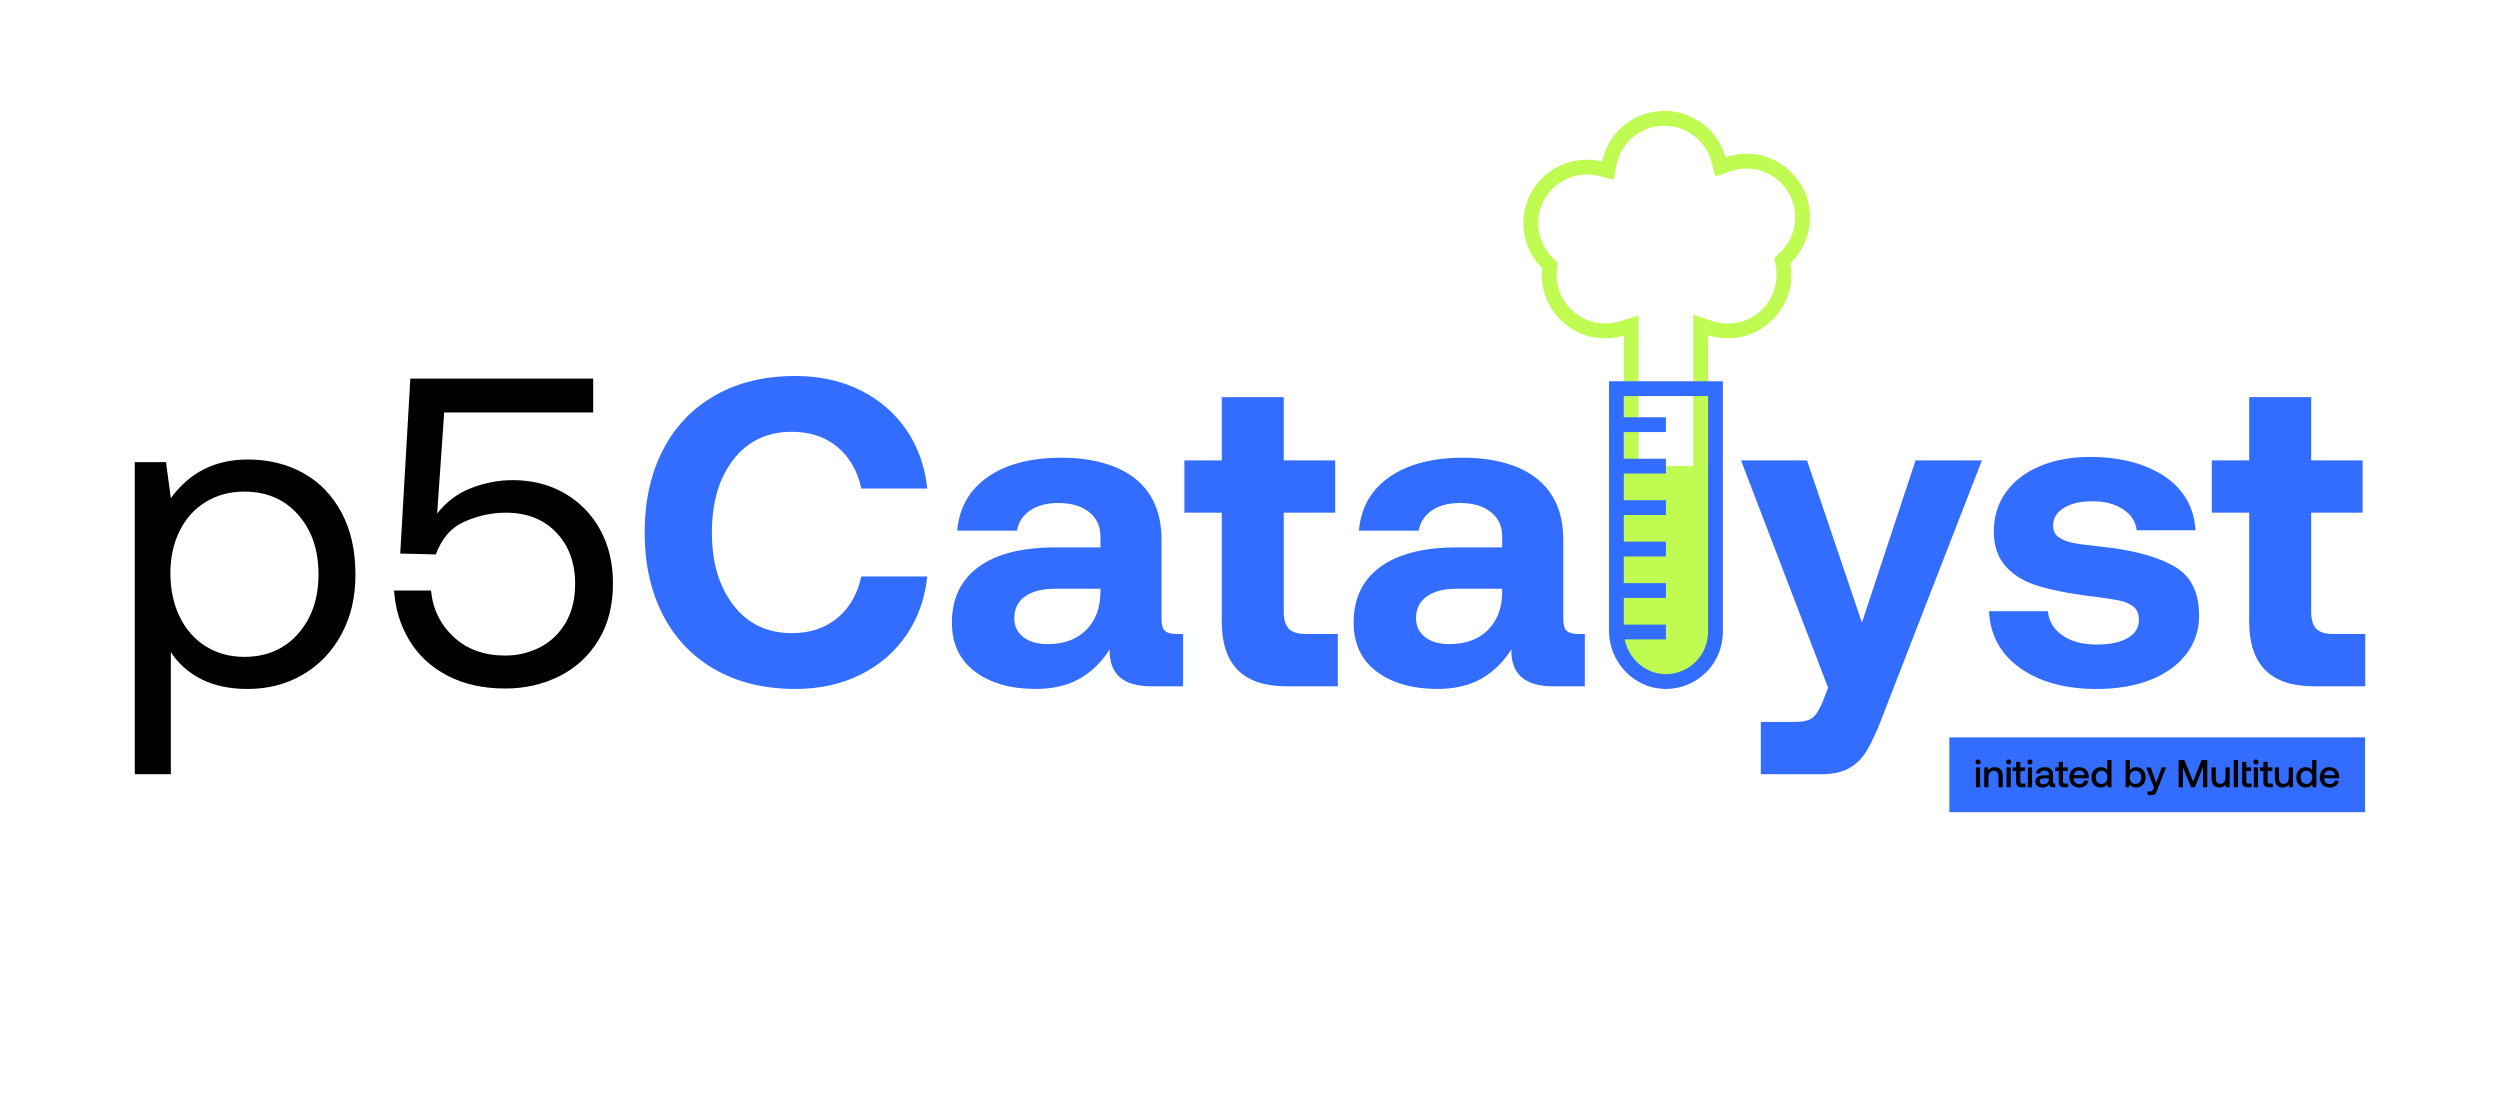
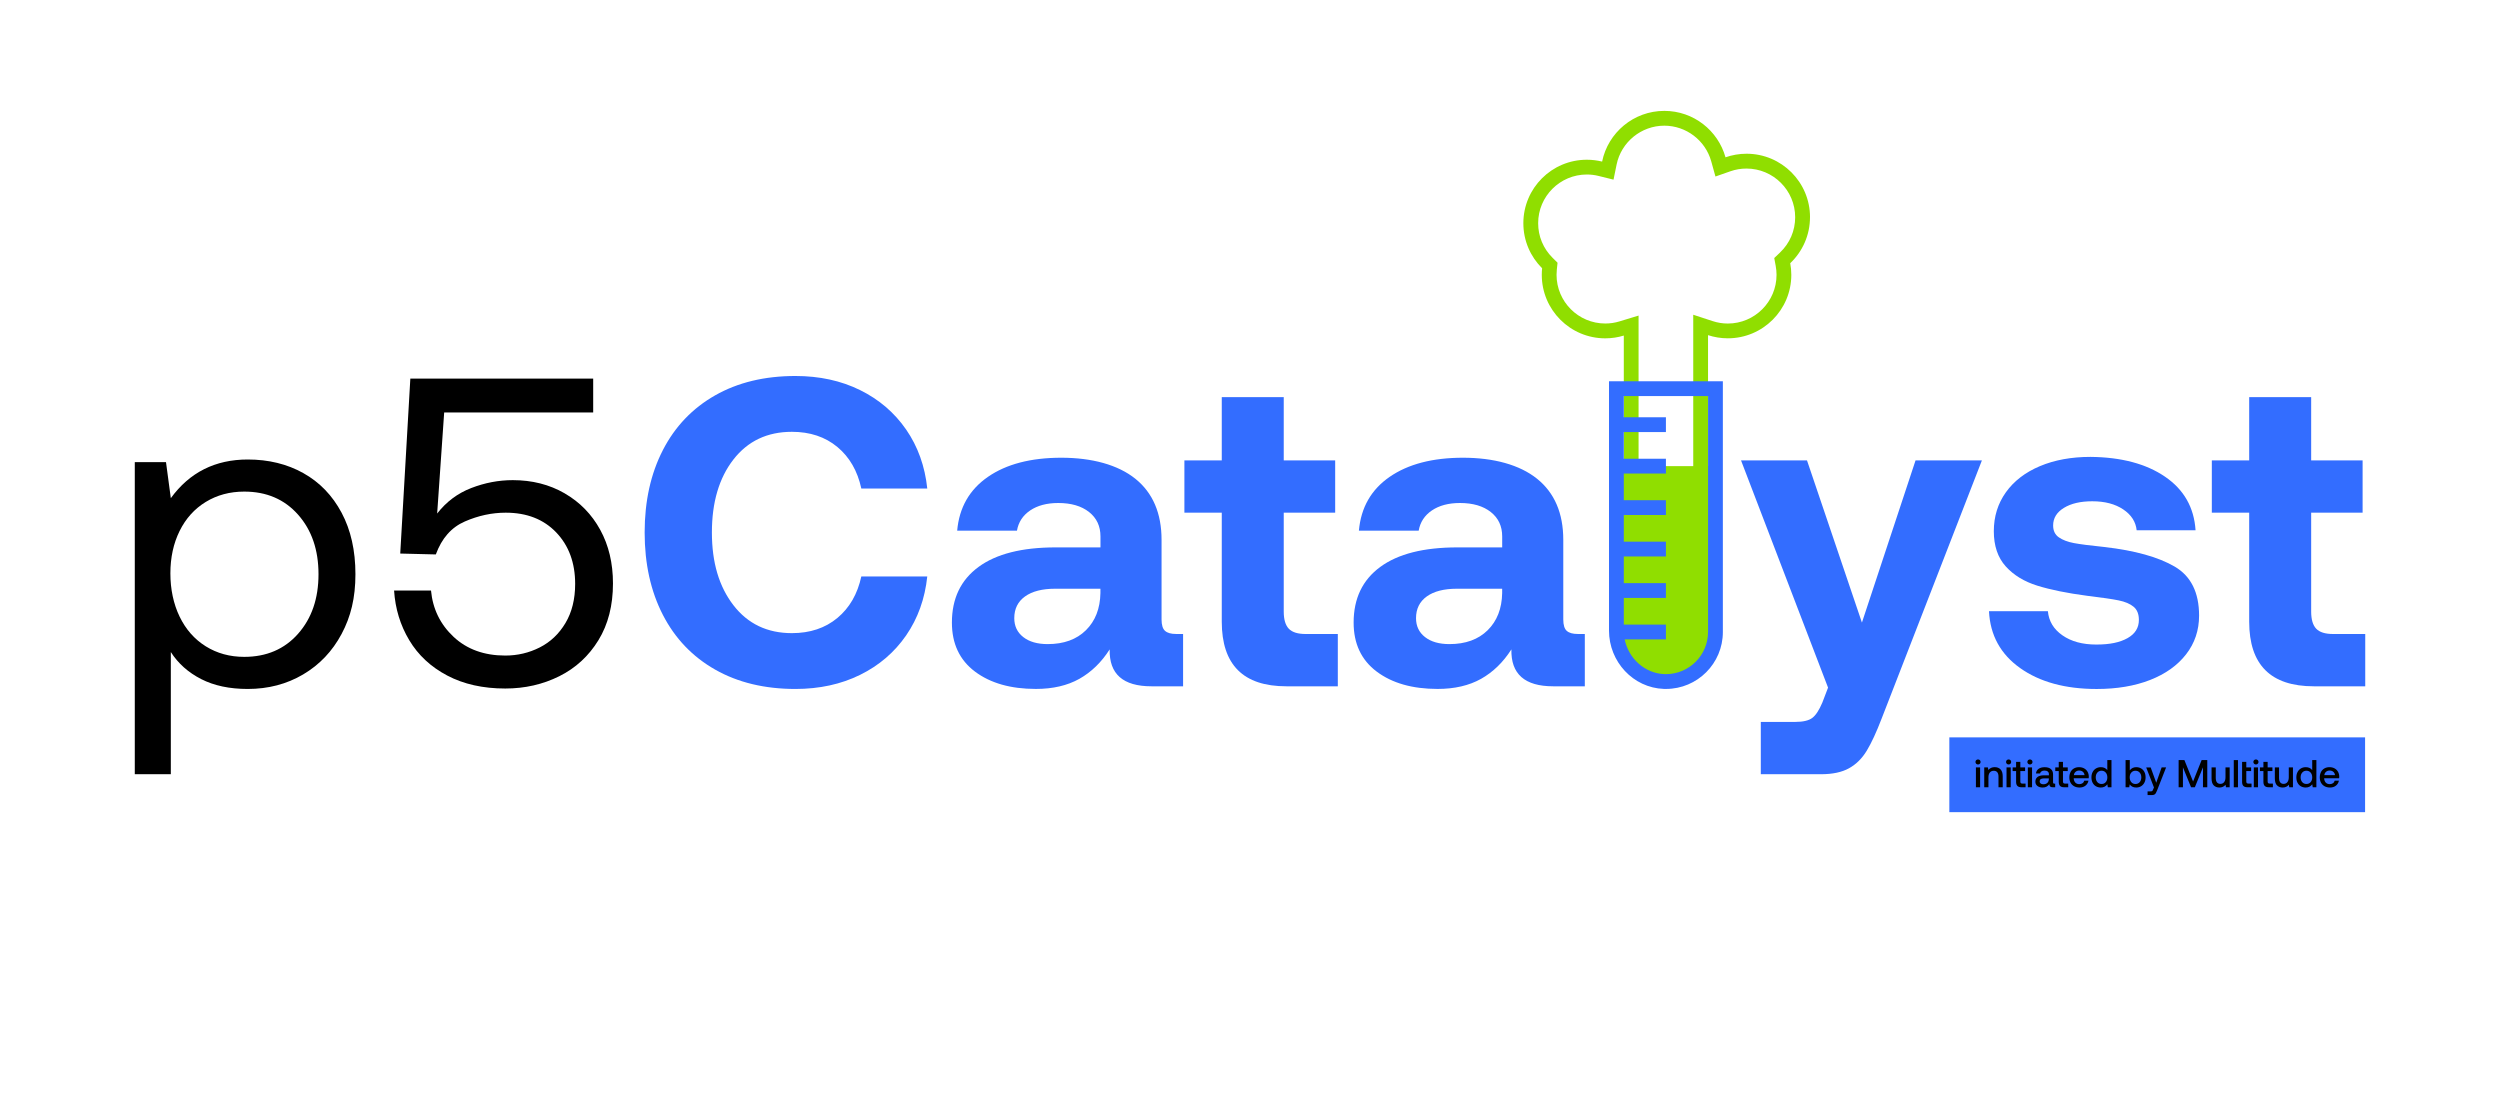
<svg xmlns="http://www.w3.org/2000/svg" id="Layer_2" data-name="Layer 2" viewBox="0 0 958 418.76" version="1.1">
  <defs id="defs1">
    <style id="style1">
			.cls-18923742 {
				fill: #000;
			}

			.cls-20982349 {
				fill: #336dff;
			}

			.cls-323489723 {
				fill: none;
			}

			.cls-423482798 {
- 				fill: #bffb50;
+ 				fill: #90de00;
			}
		</style>
  </defs>
  <g id="Layer_1-2" data-name="Layer 1">
    <g id="g33">
      <rect class="cls-323489723" width="958" height="418.76" id="rect1" />
      <g id="g12">
        <path d="M116.24,181.3c6.23,3.48,11.12,8.54,14.65,15.16,3.54,6.63,5.31,14.49,5.31,23.58s-1.77,16.28-5.31,22.91c-3.54,6.63-8.45,11.79-14.74,15.5-6.29,3.71-13.36,5.56-21.22,5.56-6.96,0-12.91-1.26-17.85-3.79-4.94-2.53-8.82-5.98-11.62-10.36v46.82h-13.81v-119.59h11.96l1.85,13.81c7.18-9.88,17.01-14.82,29.48-14.82,7.97,0,15.08,1.74,21.31,5.22ZM114.22,242.86c5.22-5.9,7.83-13.5,7.83-22.82s-2.61-16.93-7.83-22.82c-5.22-5.9-12.1-8.84-20.63-8.84-5.5,0-10.42,1.32-14.74,3.96-4.32,2.64-7.66,6.35-10.02,11.12-2.36,4.77-3.54,10.19-3.54,16.25s1.18,11.71,3.54,16.59c2.36,4.88,5.7,8.67,10.02,11.37,4.32,2.69,9.23,4.04,14.74,4.04,8.53,0,15.41-2.95,20.63-8.84Z" id="path1" class="cls-18923742" />
        <path d="M216.37,189.05c5.84,3.37,10.38,8.03,13.64,13.98,3.26,5.95,4.88,12.8,4.88,20.55,0,8.42-1.85,15.67-5.56,21.73s-8.7,10.67-14.99,13.81c-6.29,3.14-13.2,4.72-20.72,4.72-8.54,0-15.95-1.66-22.23-4.97-6.29-3.31-11.15-7.83-14.57-13.56-3.43-5.73-5.36-12.07-5.81-19.03h14.15c.67,7.07,3.56,13,8.67,17.77,5.11,4.77,11.71,7.16,19.79,7.16,4.72,0,9.12-1.04,13.22-3.12,4.1-2.08,7.38-5.19,9.85-9.35,2.47-4.15,3.71-9.15,3.71-14.99,0-8.08-2.42-14.65-7.24-19.71-4.83-5.05-11.28-7.58-19.37-7.58-5.28,0-10.5,1.12-15.66,3.37-5.17,2.25-8.87,6.46-11.12,12.63l-13.64-.34,3.87-67.04h70.07v12.97h-57.1l-2.69,38.74c3.48-4.49,7.83-7.75,13.05-9.77,5.22-2.02,10.53-3.03,15.92-3.03,7.41,0,14.04,1.68,19.88,5.05Z" id="path2" class="cls-18923742" />
        <path class="cls-20982349" d="M254.02,172.46c4.66-9.04,11.34-16.03,20.04-20.97,8.7-4.94,18.95-7.41,30.74-7.41,9.21,0,17.46,1.8,24.76,5.39,7.3,3.6,13.19,8.65,17.69,15.16,4.49,6.51,7.18,14.04,8.08,22.57h-25.27c-1.46-6.74-4.52-12.04-9.18-15.92-4.66-3.87-10.47-5.81-17.43-5.81-9.43,0-16.9,3.54-22.4,10.61-5.5,7.07-8.25,16.4-8.25,27.96s2.75,20.75,8.25,27.88c5.5,7.13,12.97,10.7,22.4,10.7,6.96,0,12.77-1.94,17.43-5.81,4.66-3.87,7.72-9.18,9.18-15.92h25.27c-.9,8.54-3.6,16.06-8.08,22.57-4.49,6.51-10.39,11.57-17.69,15.16-7.3,3.59-15.55,5.39-24.76,5.39-11.79,0-22.04-2.47-30.74-7.41-8.7-4.94-15.39-11.93-20.04-20.97-4.66-9.04-6.99-19.57-6.99-31.58s2.33-22.54,6.99-31.58Z" id="path3" />
        <path class="cls-20982349" d="M453.36,242.95v20.04h-12.13c-10.89,0-16.23-4.72-16-14.15-3.15,4.94-7.02,8.7-11.62,11.29-4.61,2.58-10.16,3.87-16.67,3.87-9.66,0-17.43-2.22-23.33-6.65-5.9-4.43-8.84-10.7-8.84-18.78,0-9.21,3.39-16.31,10.19-21.31,6.79-5,16.65-7.5,29.56-7.5h17.18v-4.21c0-3.93-1.46-7.04-4.38-9.35-2.92-2.3-6.85-3.45-11.79-3.45-4.38,0-7.97.96-10.78,2.86-2.81,1.91-4.49,4.49-5.05,7.75h-22.91c.78-8.87,4.72-15.75,11.79-20.63s16.45-7.33,28.13-7.33,21.7,2.69,28.38,8.08c6.68,5.39,10.02,13.2,10.02,23.41v30.49c0,2.13.45,3.59,1.35,4.38.9.79,2.3,1.18,4.21,1.18h2.7ZM421.69,225.6h-17.35c-4.94,0-8.79.98-11.54,2.95-2.75,1.97-4.13,4.75-4.13,8.34,0,3.03,1.15,5.45,3.45,7.24,2.3,1.8,5.42,2.69,9.35,2.69,6.17,0,11.06-1.77,14.65-5.31,3.59-3.54,5.45-8.28,5.56-14.23v-1.68Z" id="path4" />
        <path class="cls-20982349" d="M468.18,196.46h-14.32v-20.04h14.32v-24.25h23.75v24.25h19.71v20.04h-19.71v37.9c0,3.03.65,5.22,1.94,6.57,1.29,1.35,3.45,2.02,6.48,2.02h12.3v20.04h-19.71c-16.51,0-24.76-8.25-24.76-24.76v-41.77Z" id="path5" />
        <path class="cls-20982349" d="M607.3,242.95v20.04h-12.13c-10.89,0-16.23-4.72-16-14.15-3.15,4.94-7.02,8.7-11.62,11.29-4.61,2.58-10.16,3.87-16.67,3.87-9.66,0-17.43-2.22-23.33-6.65-5.9-4.43-8.84-10.7-8.84-18.78,0-9.21,3.39-16.31,10.19-21.31,6.79-5,16.65-7.5,29.56-7.5h17.18v-4.21c0-3.93-1.46-7.04-4.38-9.35-2.92-2.3-6.85-3.45-11.79-3.45-4.38,0-7.97.96-10.78,2.86-2.81,1.91-4.49,4.49-5.05,7.75h-22.91c.78-8.87,4.72-15.75,11.79-20.63s16.45-7.33,28.13-7.33,21.7,2.69,28.38,8.08c6.68,5.39,10.02,13.2,10.02,23.41v30.49c0,2.13.45,3.59,1.35,4.38.9.79,2.3,1.18,4.21,1.18h2.7ZM575.64,225.6h-17.35c-4.94,0-8.79.98-11.54,2.95-2.75,1.97-4.13,4.75-4.13,8.34,0,3.03,1.15,5.45,3.45,7.24,2.3,1.8,5.42,2.69,9.35,2.69,6.17,0,11.06-1.77,14.65-5.31,3.59-3.54,5.45-8.28,5.56-14.23v-1.68Z" id="path6" />
        <path class="cls-20982349" d="M692.44,176.42l21.05,62.15,20.55-62.15h25.43l-38.4,98.87c-2.02,5.28-3.93,9.4-5.73,12.38-1.8,2.97-4.07,5.22-6.82,6.74-2.75,1.52-6.32,2.27-10.7,2.27h-23.08v-20.04h13.14c3.03,0,5.22-.51,6.57-1.52s2.64-2.98,3.87-5.89l2.19-5.73-33.35-87.08h25.26Z" id="path7" />
        <path class="cls-20982349" d="M784.75,234.19c.34,3.82,2.19,6.91,5.56,9.26,3.37,2.36,7.69,3.54,12.97,3.54s9.04-.81,11.96-2.44c2.92-1.63,4.38-3.96,4.38-6.99,0-2.25-.67-3.93-2.02-5.05-1.35-1.12-3.26-1.94-5.73-2.44-2.47-.51-6.51-1.09-12.13-1.77-7.64-1.01-13.98-2.3-19.03-3.87-5.05-1.57-9.1-4.04-12.13-7.41-3.03-3.37-4.55-7.86-4.55-13.47s1.54-10.58,4.63-14.91c3.09-4.32,7.44-7.66,13.05-10.02,5.61-2.36,12.07-3.54,19.37-3.54,11.79.11,21.31,2.64,28.55,7.58,7.24,4.94,11.14,11.79,11.71,20.55h-22.57c-.34-3.26-2.05-5.92-5.14-8-3.09-2.08-7.05-3.12-11.88-3.12-4.49,0-8.11.84-10.86,2.53-2.75,1.68-4.13,3.93-4.13,6.74,0,2.02.73,3.54,2.19,4.55,1.46,1.01,3.37,1.74,5.73,2.19,2.36.45,6.29.96,11.79,1.52,11.68,1.35,20.63,3.85,26.87,7.5,6.23,3.65,9.35,9.91,9.35,18.78,0,5.62-1.66,10.56-4.97,14.82-3.31,4.27-7.92,7.55-13.81,9.85-5.9,2.3-12.72,3.45-20.46,3.45-12.02,0-21.79-2.67-29.31-8-7.52-5.33-11.51-12.6-11.96-21.81h22.57Z" id="path8" />
        <path class="cls-20982349" d="M861.89,196.46h-14.32v-20.04h14.32v-24.25h23.75v24.25h19.71v20.04h-19.71v37.9c0,3.03.65,5.22,1.94,6.57,1.29,1.35,3.45,2.02,6.48,2.02h12.3v20.04h-19.71c-16.51,0-24.76-8.25-24.76-24.76v-41.77Z" id="path9" />
        <g id="g11">
          <path class="cls-423482798" d="M693.6,83.24c0-13.44-10.89-24.33-24.33-24.33-2.82,0-5.53.49-8.06,1.37-2.86-10.26-12.26-17.79-23.44-17.79-11.76,0-21.57,8.34-23.84,19.43-1.88-.46-3.83-.71-5.85-.71-13.44,0-24.33,10.89-24.33,24.33,0,6.75,2.75,12.85,7.19,17.26-.09.83-.13,1.67-.13,2.52,0,13.44,10.89,24.33,24.33,24.33,2.47,0,4.85-.37,7.1-1.06v50.03h-3.67v63.57c0,10.92,8.89,19.81,19.81,19.81s19.81-8.89,19.81-19.81v-63.57h-3.67v-50.19c2.39.78,4.93,1.21,7.58,1.21,13.44,0,24.33-10.89,24.33-24.33,0-1.52-.15-3.01-.41-4.45,4.66-4.43,7.57-10.69,7.57-17.63ZM682.12,96.76l-2.23,2.12.56,3.02c.21,1.14.32,2.29.32,3.42,0,10.29-8.37,18.66-18.66,18.66-1.98,0-3.94-.31-5.82-.93l-7.44-2.44v58.01h-20.95v-57.69l-7.32,2.23c-1.76.54-3.6.81-5.45.81-10.29,0-18.66-8.37-18.66-18.66,0-.64.03-1.3.1-1.94l.28-2.69-1.92-1.91c-3.55-3.53-5.51-8.23-5.51-13.24,0-10.29,8.37-18.66,18.66-18.66,1.51,0,3.02.18,4.49.55l5.73,1.42,1.18-5.78c1.77-8.63,9.46-14.9,18.28-14.9,8.35,0,15.74,5.61,17.98,13.65l1.62,5.83,5.71-2c1.99-.7,4.07-1.05,6.18-1.05,10.29,0,18.66,8.37,18.66,18.66,0,5.16-2.06,9.96-5.81,13.52Z" id="path10" />
          <path class="cls-20982349" d="M616.57,146.1v95.57c0,11.83,9.2,21.9,21.02,22.32.27,0,.53.01.8.01,12.05,0,21.81-9.77,21.81-21.81v-96.09h-43.62ZM654.52,242.19c0,8.9-7.24,16.14-16.14,16.14-.2,0-.4,0-.59-.01-7.47-.27-13.72-5.97-15.21-13.3h15.8v-5.67h-16.14v-10.22h16.14v-5.67h-16.14v-10.22h16.14v-5.67h-16.14v-10.22h16.14v-5.67h-16.14v-10.22h16.14v-5.67h-16.14v-10.22h16.14v-5.67h-16.14v-8.13h32.29v90.42Z" id="path11" />
        </g>
      </g>
      <g id="g32">
        <rect class="cls-20982349" x="746.99" y="282.56" width="159.31" height="28.66" id="rect12" />
        <g id="g31">
          <path class="cls-18923742" d="M758.68,291.29c.19.18.28.41.28.69s-.09.51-.28.69-.42.28-.7.28-.51-.09-.7-.28-.28-.41-.28-.69.09-.51.28-.69c.19-.18.42-.27.7-.27s.51.09.7.27ZM757.17,294.07h1.61v7.62h-1.61v-7.62Z" id="path12" />
          <path class="cls-18923742" d="M766.58,294.81c.57.56.86,1.45.86,2.68v4.2h-1.62v-4.11c0-.72-.15-1.27-.46-1.65-.31-.38-.76-.57-1.35-.57-.63,0-1.13.22-1.5.66-.36.44-.54,1.05-.54,1.82v3.84h-1.61v-7.62h1.4l.18,1c.58-.72,1.39-1.09,2.44-1.09.9,0,1.64.28,2.21.83Z" id="path13" />
          <path class="cls-18923742" d="M770.4,291.29c.19.18.28.41.28.69s-.09.51-.28.69-.42.28-.7.28-.51-.09-.7-.28-.28-.41-.28-.69.09-.51.28-.69c.19-.18.42-.27.7-.27s.51.09.7.27ZM768.9,294.07h1.61v7.62h-1.61v-7.62Z" id="path14" />
          <path class="cls-18923742" d="M772.57,295.48h-1.33v-1.41h1.33v-2.13h1.62v2.13h1.83v1.41h-1.83v3.97c0,.3.06.51.18.63.12.12.32.19.61.19h1.22v1.41h-1.55c-.72,0-1.25-.17-1.58-.51s-.5-.86-.5-1.56v-4.14Z" id="path15" />
          <path class="cls-18923742" d="M778.57,291.29c.19.18.28.41.28.69s-.09.51-.28.69-.42.28-.7.28-.51-.09-.7-.28-.28-.41-.28-.69.09-.51.28-.69c.19-.18.42-.27.7-.27s.51.09.7.27ZM777.07,294.07h1.61v7.62h-1.61v-7.62Z" id="path16" />
          <path class="cls-18923742" d="M787.55,300.29v1.4h-.85c-.5,0-.85-.1-1.07-.31-.22-.21-.33-.51-.33-.91-.58.87-1.41,1.31-2.52,1.31-.85,0-1.54-.2-2.05-.6s-.77-.94-.77-1.64c0-.78.28-1.39.83-1.81.56-.42,1.36-.63,2.43-.63h1.92v-.46c0-.43-.15-.76-.45-1s-.71-.36-1.24-.36c-.47,0-.85.1-1.15.31-.3.2-.48.47-.54.81h-1.58c.08-.76.42-1.36,1.01-1.78.59-.42,1.37-.63,2.34-.63,1.02,0,1.81.24,2.37.71.56.48.83,1.16.83,2.05v3.01c0,.36.17.54.51.54h.31ZM785.13,298.29h-1.99c-.5,0-.88.1-1.15.29-.27.19-.4.48-.4.86,0,.33.13.59.38.79.25.2.6.3,1.03.3.66,0,1.18-.18,1.55-.54.37-.36.56-.83.57-1.43v-.27Z" id="path17" />
          <path class="cls-18923742" d="M788.91,295.48h-1.33v-1.41h1.33v-2.13h1.62v2.13h1.83v1.41h-1.83v3.97c0,.3.06.51.18.63.12.12.32.19.61.19h1.22v1.41h-1.55c-.72,0-1.25-.17-1.58-.51s-.5-.86-.5-1.56v-4.14Z" id="path18" />
          <path class="cls-18923742" d="M793.43,295.83c.31-.59.75-1.05,1.31-1.37.56-.32,1.2-.48,1.93-.48s1.38.15,1.94.45c.56.3,1,.72,1.32,1.27.32.55.49,1.19.5,1.92,0,.2-.01.4-.04.61h-5.74v.09c.04.66.25,1.19.62,1.58.38.39.88.58,1.5.58.5,0,.91-.12,1.25-.35.34-.23.56-.56.67-.99h1.61c-.14.77-.51,1.41-1.12,1.9-.61.5-1.37.74-2.28.74-.79,0-1.49-.16-2.08-.48-.59-.32-1.05-.78-1.37-1.36s-.48-1.27-.48-2.04.16-1.47.47-2.06ZM798.8,297.04c-.07-.56-.29-.99-.66-1.3s-.84-.47-1.41-.47c-.53,0-.98.16-1.36.48s-.6.75-.66,1.29h4.09Z" id="path19" />
          <path class="cls-18923742" d="M809.12,291.27v10.42h-1.4l-.19-1.15c-.61.82-1.43,1.24-2.49,1.24-.69,0-1.31-.16-1.86-.47s-.97-.76-1.28-1.35c-.31-.59-.46-1.28-.46-2.08s.16-1.46.47-2.05.74-1.05,1.29-1.37c.55-.32,1.16-.48,1.85-.48.56,0,1.04.1,1.46.3.42.2.75.48,1.01.84v-3.85h1.61ZM806.92,299.72c.41-.47.61-1.07.61-1.82s-.2-1.38-.61-1.85c-.41-.47-.94-.71-1.61-.71s-1.2.24-1.61.71c-.41.47-.61,1.08-.61,1.82s.2,1.37.61,1.84c.41.47.94.71,1.61.71s1.2-.23,1.61-.7Z" id="path20" />
          <path class="cls-18923742" d="M820.45,294.45c.55.31.97.76,1.28,1.35s.46,1.28.46,2.08-.15,1.44-.46,2.03-.73,1.05-1.28,1.38c-.55.33-1.17.49-1.86.49-.57,0-1.06-.11-1.47-.32-.42-.21-.75-.5-1.01-.87l-.19,1.1h-1.4v-10.42h1.61v3.93c.61-.81,1.43-1.22,2.47-1.22.69,0,1.31.16,1.86.47ZM819.93,299.72c.41-.47.62-1.08.62-1.84s-.21-1.35-.62-1.82c-.41-.47-.95-.71-1.61-.71s-1.2.23-1.61.7c-.41.47-.61,1.07-.61,1.82s.2,1.37.61,1.85c.41.48.94.71,1.61.71s1.2-.24,1.61-.71Z" id="path21" />
          <path class="cls-18923742" d="M824.14,294.07l2.13,5.88,2.07-5.88h1.71l-3.45,8.81c-.18.46-.34.81-.49,1.05-.15.24-.33.43-.55.55-.22.12-.51.19-.88.19h-1.73v-1.41h1.13c.31,0,.52-.05.64-.14.12-.09.24-.31.37-.63l.31-.73-2.98-7.68h1.71Z" id="path22" />
          <path class="cls-18923742" d="M834.84,291.27h2.22l3.33,8.2,3.27-8.2h2.17v10.42h-1.65v-7.66l-3.12,7.66h-1.44l-3.12-7.66v7.66h-1.65v-10.42Z" id="path23" />
          <path class="cls-18923742" d="M854.41,294.07v7.62h-1.41l-.18-.97c-.58.7-1.36,1.06-2.35,1.06-.89,0-1.62-.28-2.17-.83s-.83-1.45-.83-2.68v-4.2h1.61v4.03c0,.74.15,1.31.45,1.7.3.39.74.58,1.32.58.62,0,1.1-.23,1.44-.68.35-.45.52-1.07.52-1.85v-3.78h1.61Z" id="path24" />
          <path class="cls-18923742" d="M855.98,291.27h1.61v10.42h-1.61v-10.42Z" id="path25" />
          <path class="cls-18923742" d="M859.17,291.94h1.61v2.13h1.85v1.41h-1.85v3.97c0,.3.06.51.18.63s.32.19.61.19h1.22v1.41h-1.55c-.72,0-1.25-.17-1.58-.51-.33-.34-.49-.86-.49-1.56v-7.68Z" id="path26" />
          <path class="cls-18923742" d="M865.17,291.29c.19.18.28.41.28.69s-.09.51-.28.69-.42.28-.7.28-.51-.09-.7-.28-.28-.41-.28-.69.09-.51.28-.69c.19-.18.42-.27.7-.27s.51.09.7.27ZM863.66,294.07h1.61v7.62h-1.61v-7.62Z" id="path27" />
          <path class="cls-18923742" d="M867.34,295.48h-1.33v-1.41h1.33v-2.13h1.62v2.13h1.83v1.41h-1.83v3.97c0,.3.06.51.18.63.12.12.32.19.61.19h1.22v1.41h-1.55c-.72,0-1.25-.17-1.58-.51s-.5-.86-.5-1.56v-4.14Z" id="path28" />
          <path class="cls-18923742" d="M878.66,294.07v7.62h-1.41l-.18-.97c-.58.7-1.36,1.06-2.35,1.06-.89,0-1.62-.28-2.17-.83s-.83-1.45-.83-2.68v-4.2h1.61v4.03c0,.74.15,1.31.45,1.7.3.39.74.58,1.32.58.62,0,1.1-.23,1.44-.68.35-.45.52-1.07.52-1.85v-3.78h1.61Z" id="path29" />
          <path class="cls-18923742" d="M887.64,291.27v10.42h-1.4l-.19-1.15c-.61.82-1.43,1.24-2.49,1.24-.69,0-1.31-.16-1.86-.47s-.97-.76-1.28-1.35c-.31-.59-.46-1.28-.46-2.08s.16-1.46.47-2.05.74-1.05,1.29-1.37c.55-.32,1.16-.48,1.85-.48.56,0,1.04.1,1.46.3.42.2.75.48,1.01.84v-3.85h1.61ZM885.43,299.72c.41-.47.61-1.07.61-1.82s-.2-1.38-.61-1.85c-.41-.47-.94-.71-1.61-.71s-1.2.24-1.61.71c-.41.47-.61,1.08-.61,1.82s.2,1.37.61,1.84c.41.47.94.71,1.61.71s1.2-.23,1.61-.7Z" id="path30" />
          <path class="cls-18923742" d="M889.4,295.83c.31-.59.75-1.05,1.31-1.37.56-.32,1.2-.48,1.93-.48s1.38.15,1.94.45c.56.3,1,.72,1.32,1.27.32.55.49,1.19.5,1.92,0,.2-.01.4-.04.61h-5.74v.09c.04.66.25,1.19.62,1.58.38.39.88.58,1.5.58.5,0,.91-.12,1.25-.35.34-.23.56-.56.67-.99h1.61c-.14.77-.51,1.41-1.12,1.9-.61.5-1.37.74-2.28.74-.79,0-1.49-.16-2.08-.48-.59-.32-1.05-.78-1.37-1.36s-.48-1.27-.48-2.04.16-1.47.47-2.06ZM894.77,297.04c-.07-.56-.29-.99-.66-1.3s-.84-.47-1.41-.47c-.53,0-.98.16-1.36.48s-.6.75-.66,1.29h4.09Z" id="path31" />
        </g>
      </g>
    </g>
  </g>
</svg>
